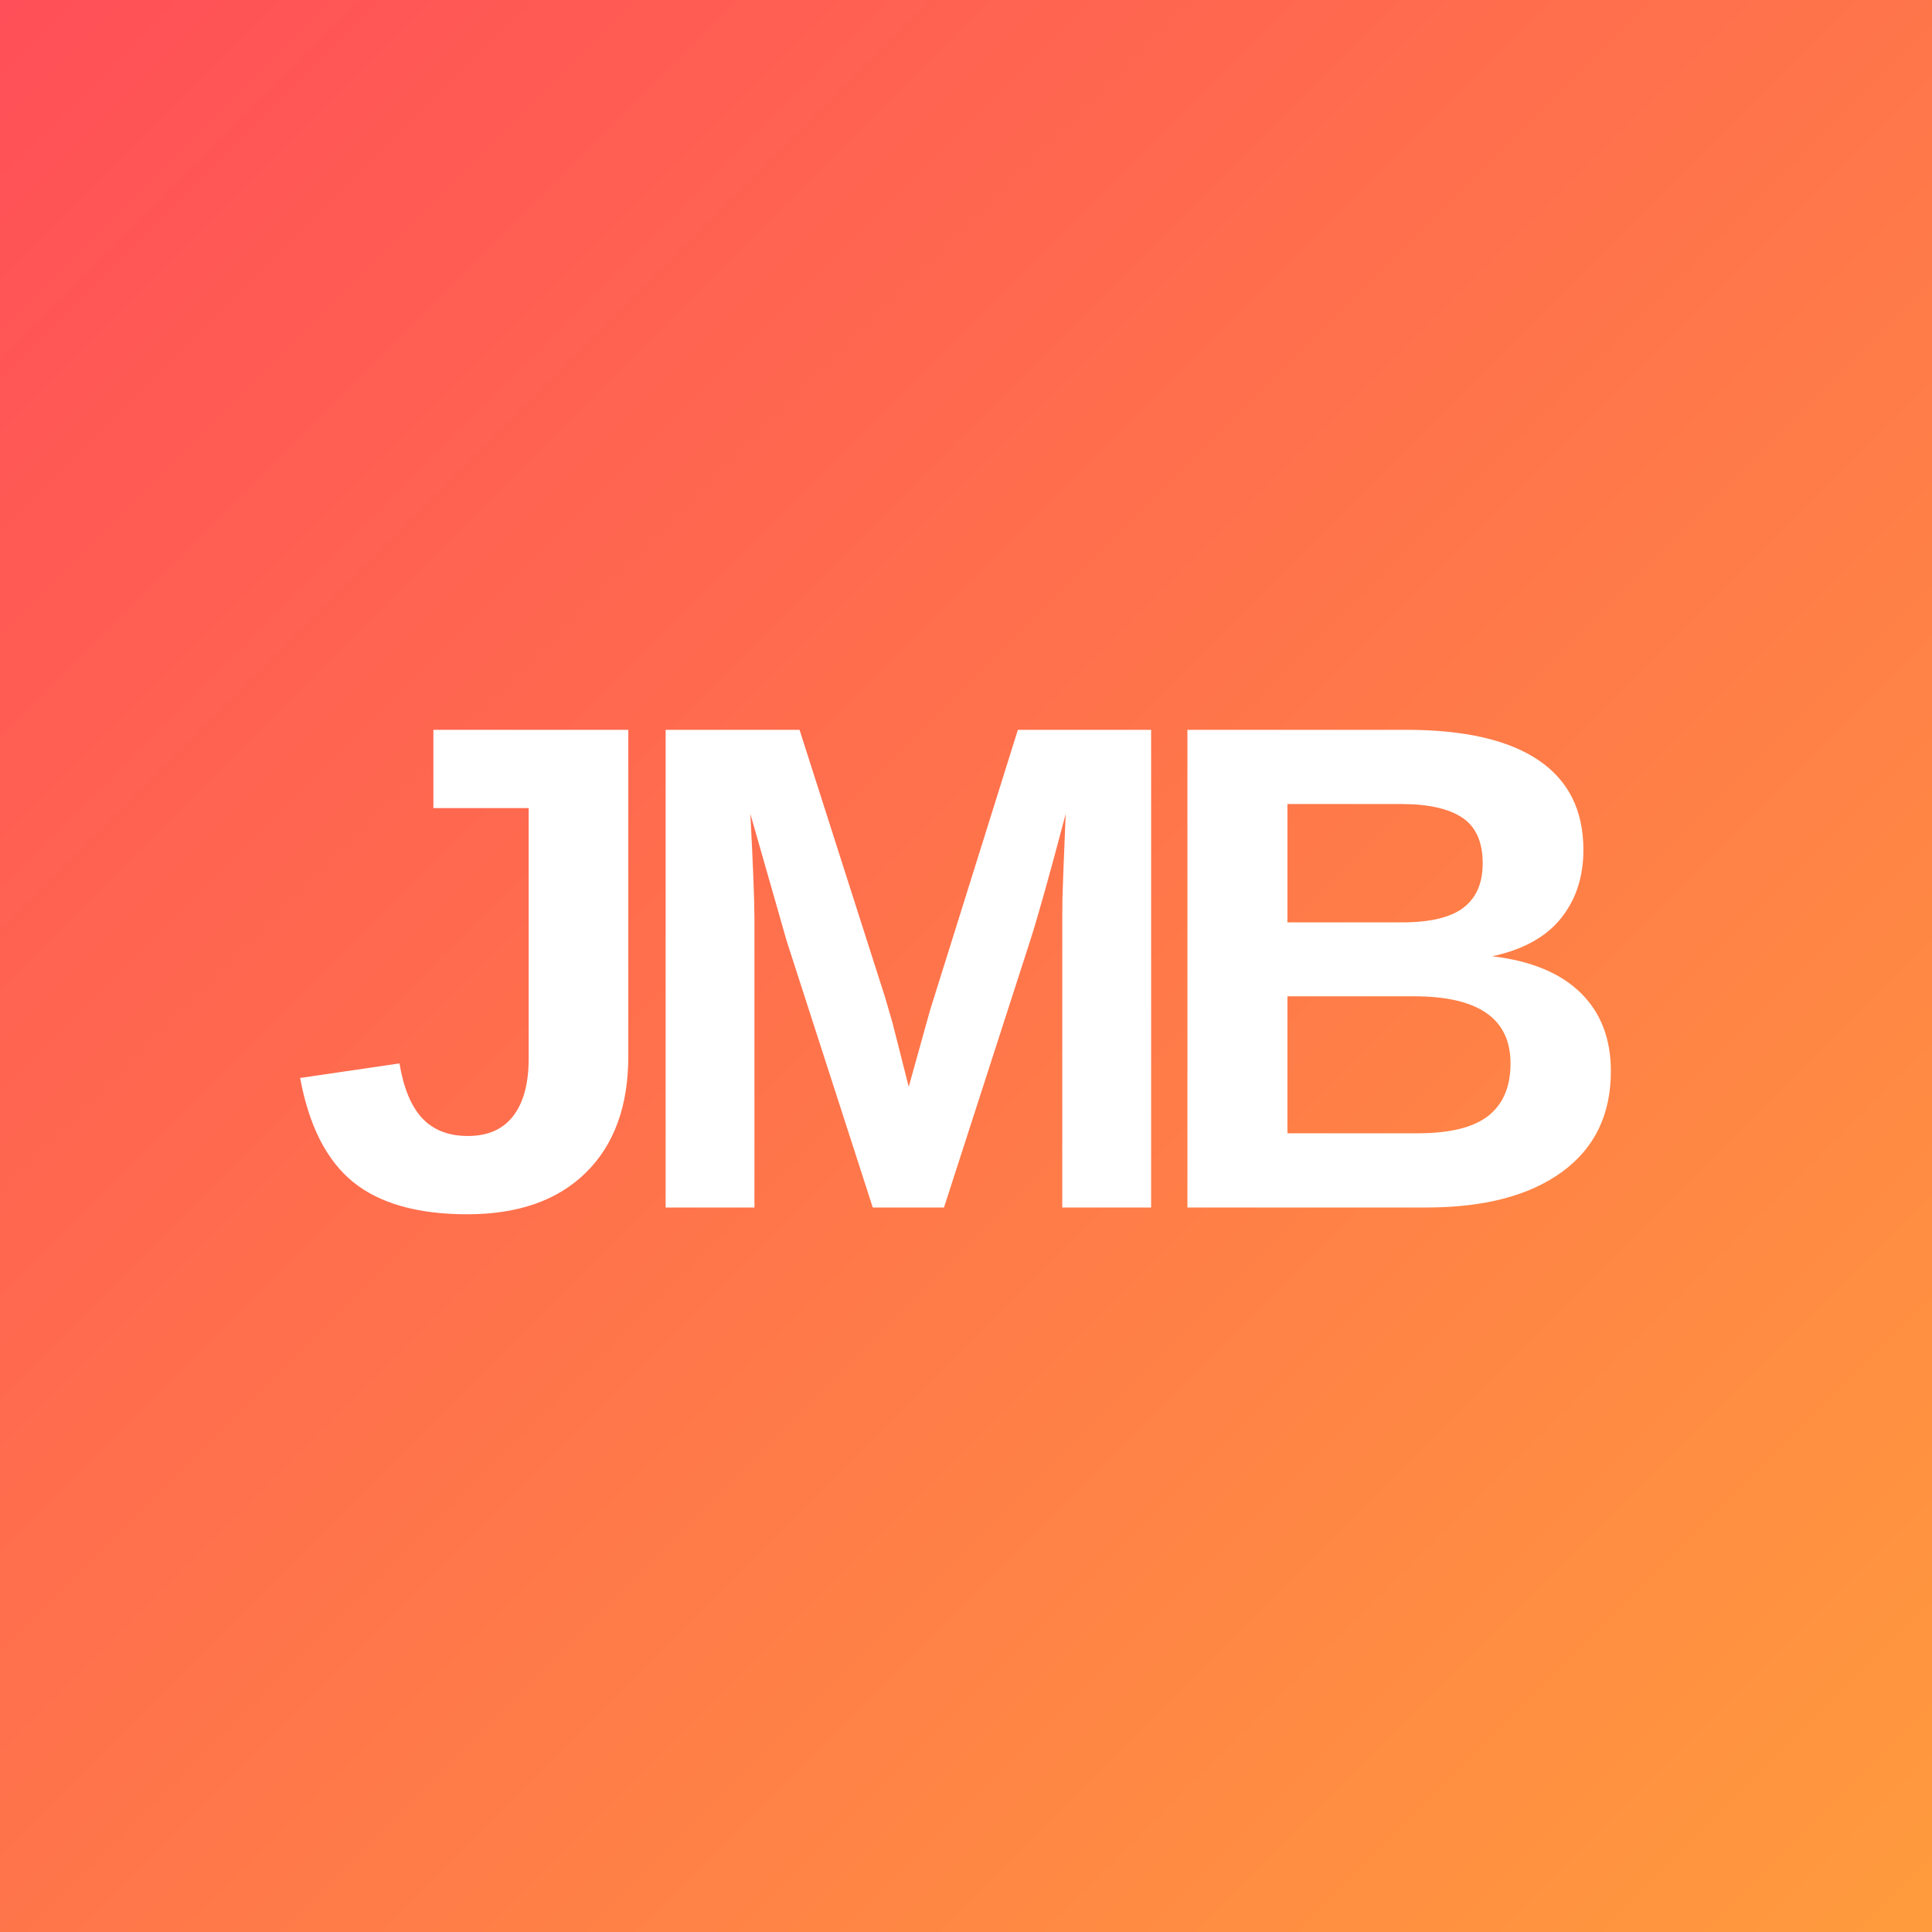
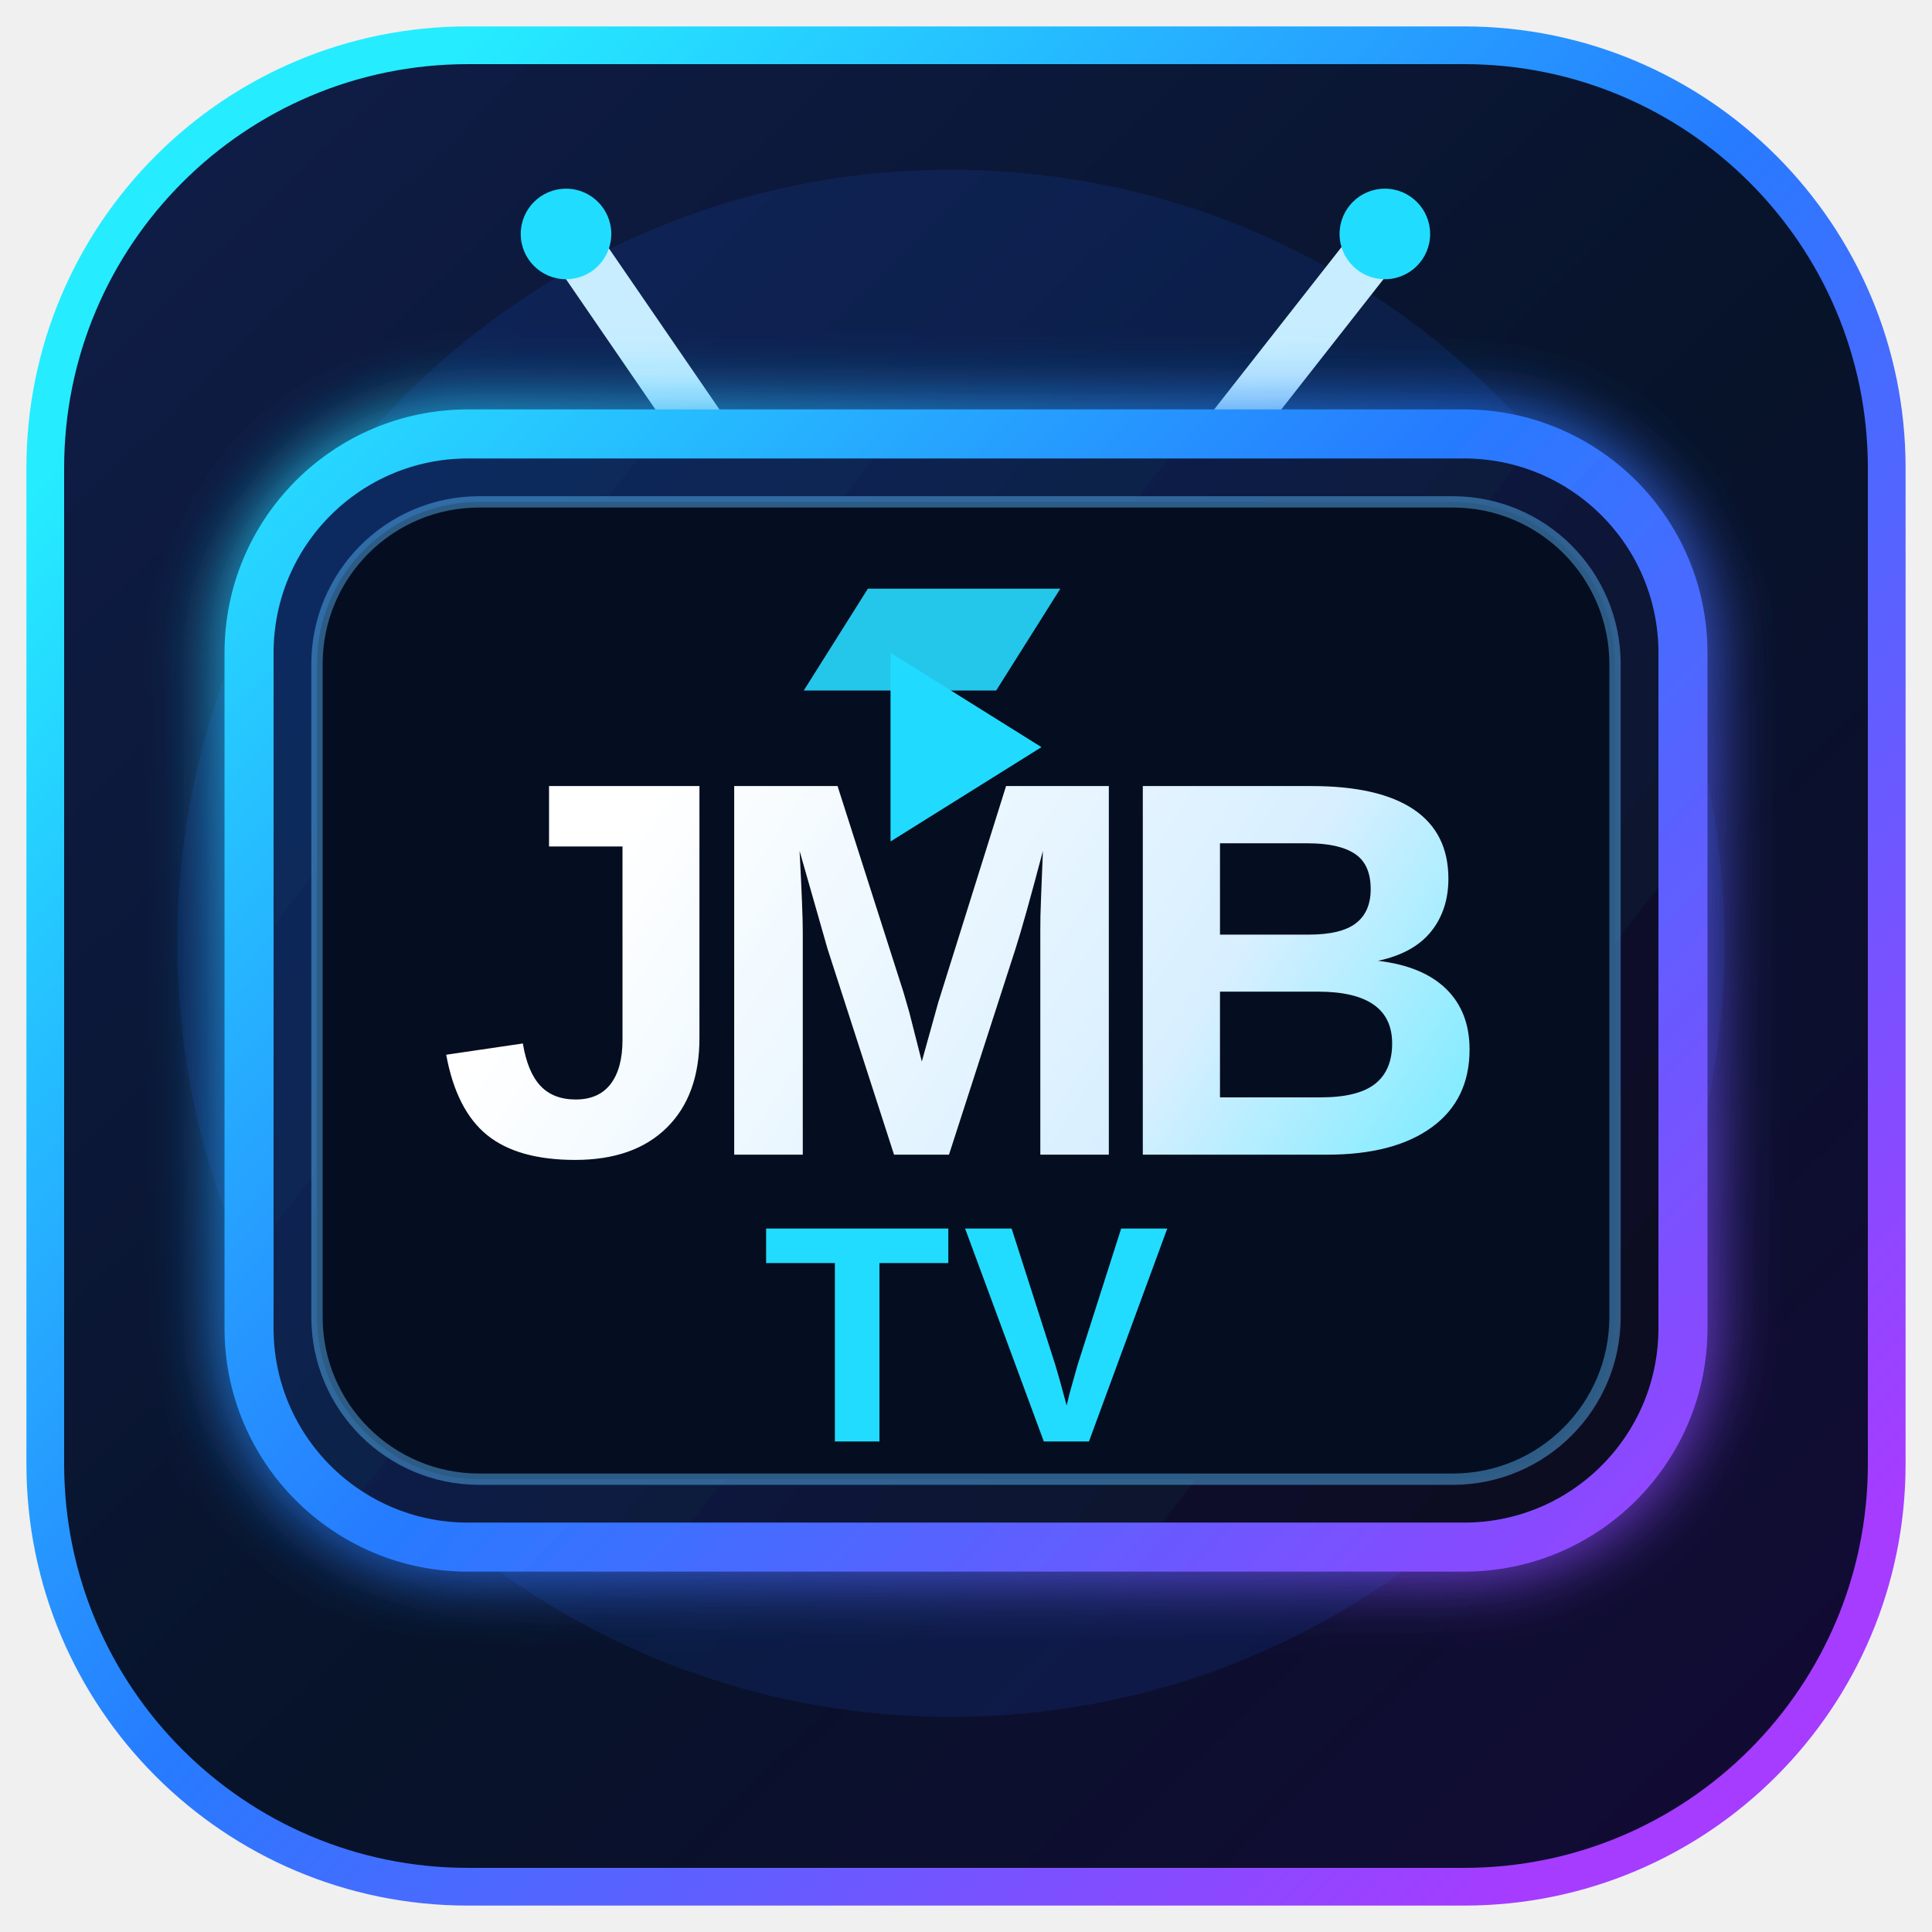
- <svg xmlns="http://www.w3.org/2000/svg" width="512" height="512" viewBox="0 0 512 512">
+ <svg xmlns="http://www.w3.org/2000/svg" width="512" height="512" viewBox="0 0 512 512" role="img" aria-labelledby="title desc">
  <defs>
-     <linearGradient id="g" x1="0" y1="0" x2="512" y2="512" gradientUnits="userSpaceOnUse">
-       <stop stop-color="#ff4f58" />
-       <stop offset="1" stop-color="#ff9b3d" />
+     <linearGradient id="bg" x1="28" y1="20" x2="486" y2="492" gradientUnits="userSpaceOnUse">
+       <stop stop-color="#101d48" />
+       <stop offset=".55" stop-color="#071329" />
+       <stop offset="1" stop-color="#130a35" />
    </linearGradient>
+     <linearGradient id="edge" x1="62" y1="75" x2="450" y2="450" gradientUnits="userSpaceOnUse">
+       <stop stop-color="#25ecff" />
+       <stop offset=".48" stop-color="#267bff" />
+       <stop offset="1" stop-color="#a53cff" />
+     </linearGradient>
+     <linearGradient id="tv" x1="100" y1="140" x2="420" y2="390" gradientUnits="userSpaceOnUse">
+       <stop stop-color="#0e2c60" />
+       <stop offset="1" stop-color="#080b20" />
+     </linearGradient>
+     <linearGradient id="txt" x1="150" y1="245" x2="370" y2="390" gradientUnits="userSpaceOnUse">
+       <stop stop-color="#fff" />
+       <stop offset=".58" stop-color="#d8efff" />
+       <stop offset="1" stop-color="#55eaff" />
+     </linearGradient>
+     <filter id="glow" x="-50%" y="-50%" width="200%" height="200%">
+       <feGaussianBlur stdDeviation="9" result="b" />
+       <feMerge>
+         <feMergeNode in="b" />
+         <feMergeNode in="SourceGraphic" />
+       </feMerge>
+     </filter>
  </defs>
-   <rect width="512" height="512" fill="url(#g)" />
-   <text x="256" y="320" text-anchor="middle" fill="#fff" font-family="Arial,Helvetica,sans-serif" font-size="184" font-weight="900" letter-spacing="-15">JMB</text>
+   <rect x="12" y="12" width="488" height="488" rx="112" fill="url(#bg)" stroke="url(#edge)" stroke-width="10" />
+   <circle cx="252" cy="250" r="205" fill="#1966ff" opacity=".12" />
+   <path d="M188 117 153 66M324 117l40-51" fill="none" stroke="#c7edff" stroke-width="14" stroke-linecap="round" />
+   <circle cx="150" cy="62" r="12" fill="#20ddff" />
+   <circle cx="367" cy="62" r="12" fill="#20ddff" />
+   <rect x="66" y="115" width="380" height="295" rx="58" fill="url(#tv)" stroke="url(#edge)" stroke-width="13" filter="url(#glow)" />
+   <rect x="84" y="133" width="344" height="259" rx="43" fill="#050d20" stroke="#5cbdff" stroke-opacity=".45" stroke-width="3" />
+   <path d="M230 156 281 156 264 183 213 183Z" fill="#28dcff" opacity=".9" />
+   <path d="M236 173 276 198 236 223Z" fill="#20dbff" />
+   <text x="256" y="306" text-anchor="middle" fill="url(#txt)" font-family="Arial,Helvetica,sans-serif" font-size="142" font-weight="900" letter-spacing="-10">JMB</text>
+   <text x="256" y="382" text-anchor="middle" fill="#22dcff" font-family="Arial,Helvetica,sans-serif" font-size="82" font-weight="900" letter-spacing="3">TV</text>
</svg>
